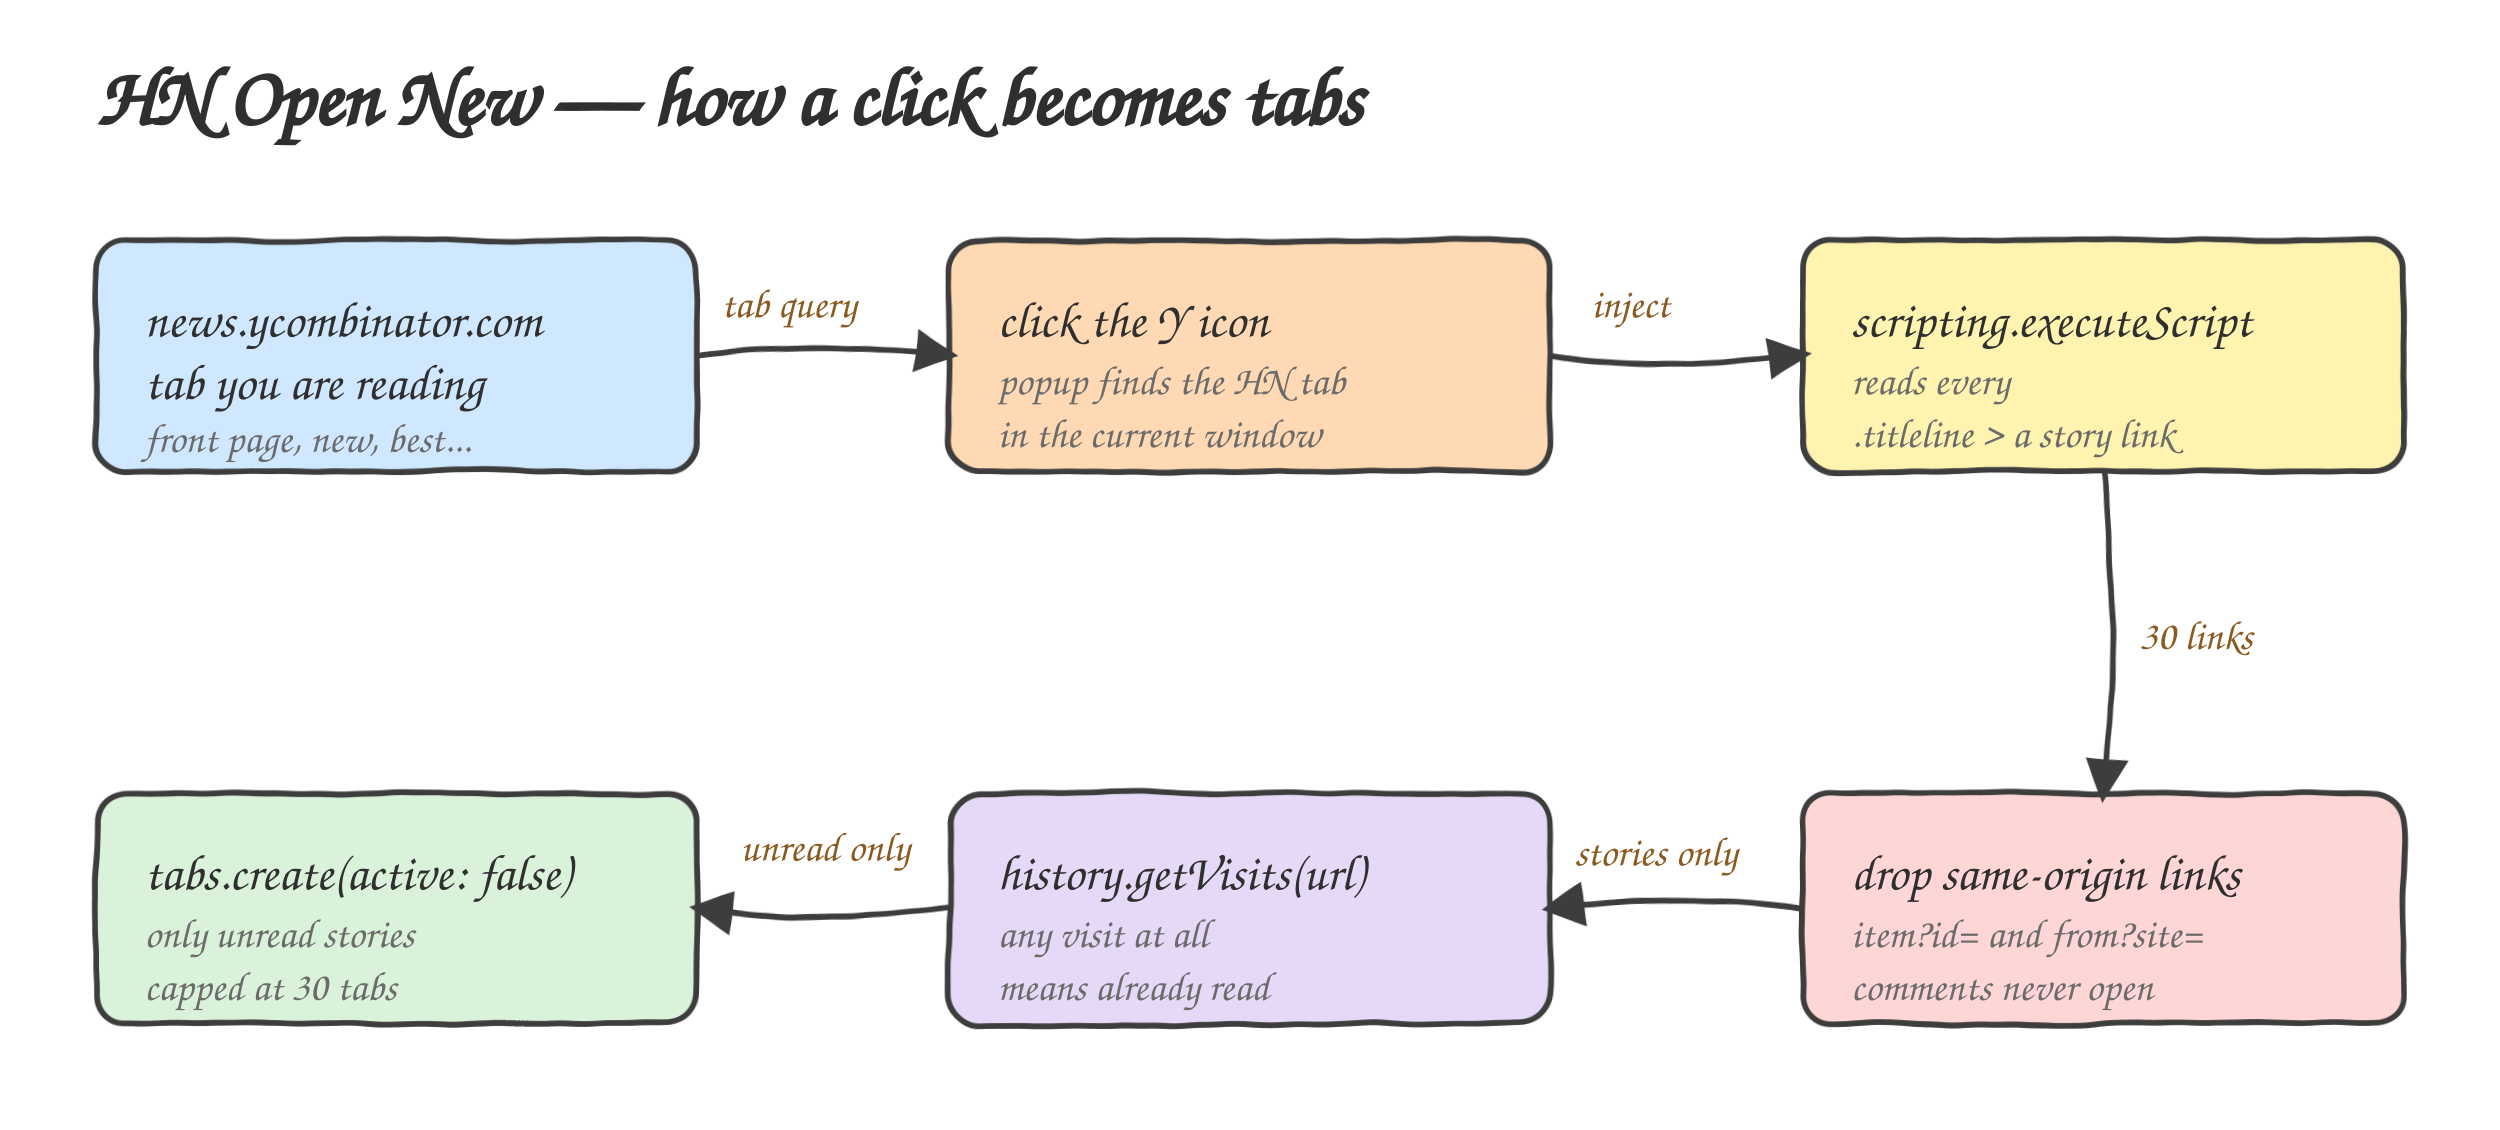
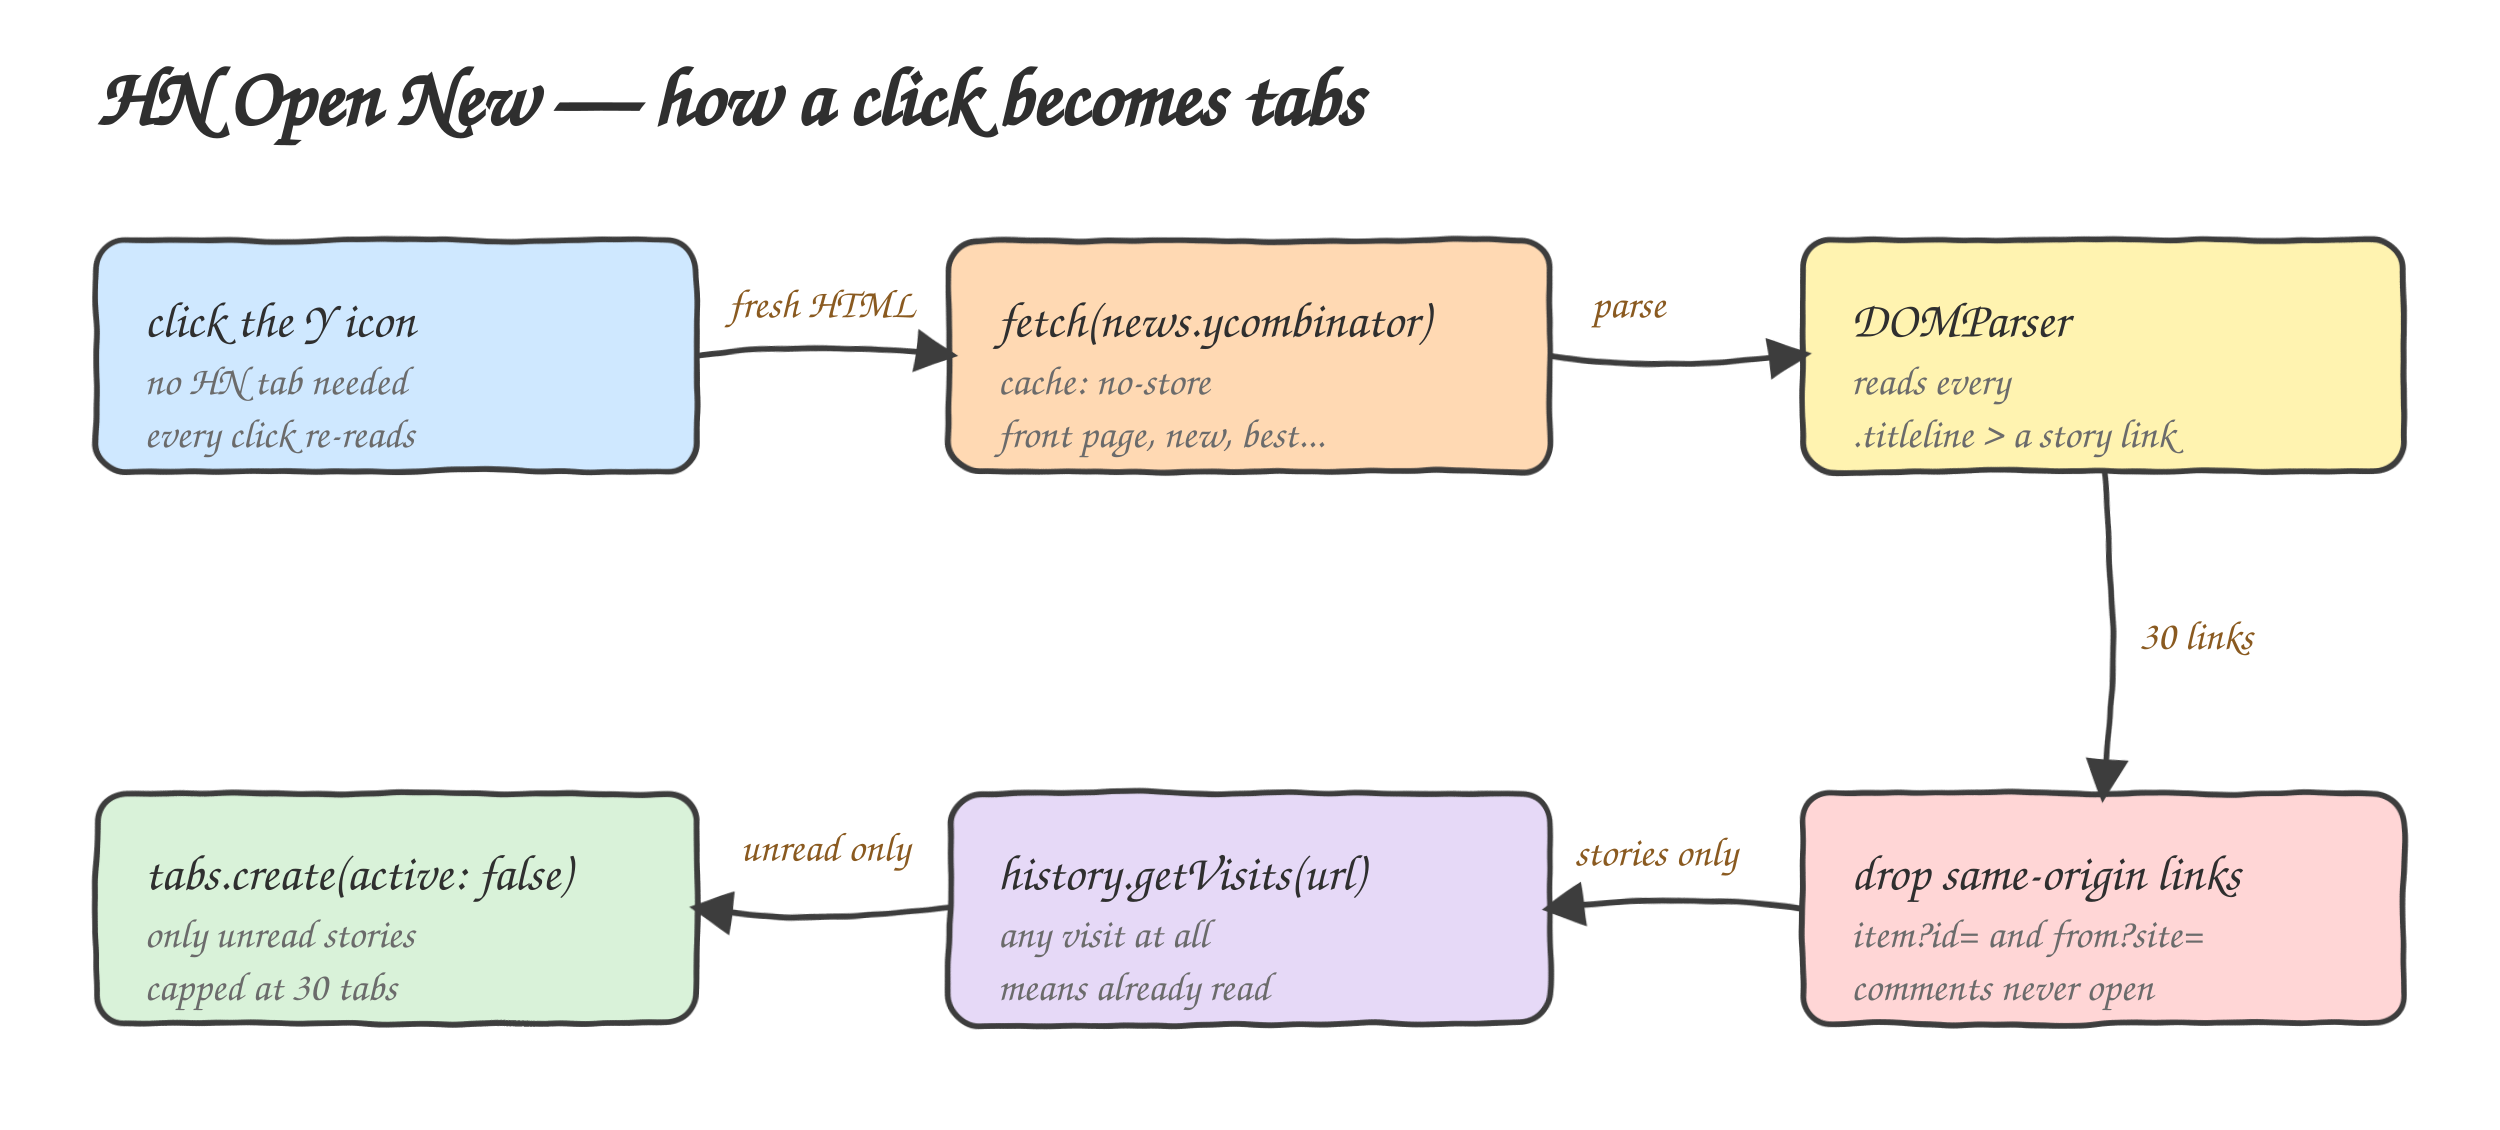
<svg xmlns="http://www.w3.org/2000/svg" width="1040" height="470" viewBox="0 0 1040 470">
  <defs>
    <filter id="wobble">
      <feTurbulence type="fractalNoise" baseFrequency="0.022" numOctaves="3" seed="9" result="noise" />
      <feDisplacementMap in="SourceGraphic" in2="noise" scale="3.2" xChannelSelector="R" yChannelSelector="G" />
    </filter>
    <marker id="arrow" viewBox="0 0 12 12" refX="9" refY="6" markerWidth="9" markerHeight="9" orient="auto-start-reverse">
      <path d="M1 1 L11 6 L1 11 z" fill="#3d3d3d" />
    </marker>
  </defs>
  <style>
    text { font-family: "Caveat", "Bradley Hand", "Chalkboard SE", cursive; fill: #2f2f2f; }
    .title { font-size: 34px; font-weight: bold; }
    .label { font-size: 21px; }
    .sub { font-size: 17px; fill: #6b6b6b; }
    .edge { font-size: 17px; fill: #8a5a20; }
    .box { stroke: #3d3d3d; stroke-width: 2.4; }
    .link { stroke: #3d3d3d; stroke-width: 2.4; fill: none; }
  </style>
  <text class="title" x="40" y="52">HN Open New — how a click becomes tabs</text>
  <g filter="url(#wobble)">
    <rect class="box" x="40" y="100" width="250" height="96" rx="12" fill="#cfe8ff" />
    <rect class="box" x="395" y="100" width="250" height="96" rx="12" fill="#ffd9b3" />
    <rect class="box" x="750" y="100" width="250" height="96" rx="12" fill="#fff3b0" />
    <rect class="box" x="750" y="330" width="250" height="96" rx="12" fill="#ffd6d6" />
    <rect class="box" x="395" y="330" width="250" height="96" rx="12" fill="#e6d9f7" />
    <rect class="box" x="40" y="330" width="250" height="96" rx="12" fill="#d9f2d9" />
    <path class="link" d="M290 148 Q343 141 395 148" marker-end="url(#arrow)" />
    <path class="link" d="M645 148 Q698 155 750 148" marker-end="url(#arrow)" />
    <path class="link" d="M875 196 Q882 263 875 330" marker-end="url(#arrow)" />
    <path class="link" d="M750 378 Q698 371 645 378" marker-end="url(#arrow)" />
    <path class="link" d="M395 378 Q343 385 290 378" marker-end="url(#arrow)" />
  </g>
-   <text class="label" x="60" y="140">news.ycombinator.com</text>
-   <text class="label" x="60" y="166">tab you are reading</text>
-   <text class="sub" x="60" y="188">front page, new, best...</text>
-   <text class="label" x="415" y="140">click the Y icon</text>
-   <text class="sub" x="415" y="164">popup finds the HN tab</text>
-   <text class="sub" x="415" y="186">in the current window</text>
-   <text class="label" x="770" y="140">scripting.executeScript</text>
+   <text class="label" x="60" y="140">click the Y icon</text>
+   <text class="sub" x="60" y="164">no HN tab needed</text>
+   <text class="sub" x="60" y="186">every click re-reads</text>
+   <text class="label" x="415" y="140">fetch(news.ycombinator)</text>
+   <text class="sub" x="415" y="164">cache: no-store</text>
+   <text class="sub" x="415" y="186">front page, new, best...</text>
+   <text class="label" x="770" y="140">DOMParser</text>
  <text class="sub" x="770" y="164">reads every</text>
  <text class="sub" x="770" y="186">.titleline &gt; a story link</text>
  <text class="label" x="770" y="370">drop same-origin links</text>
  <text class="sub" x="770" y="394">item?id= and from?site=</text>
  <text class="sub" x="770" y="416">comments never open</text>
  <text class="label" x="415" y="370">history.getVisits(url)</text>
  <text class="sub" x="415" y="394">any visit at all</text>
  <text class="sub" x="415" y="416">means already read</text>
  <text class="label" x="60" y="370">tabs.create(active: false)</text>
  <text class="sub" x="60" y="394">only unread stories</text>
  <text class="sub" x="60" y="416">capped at 30 tabs</text>
-   <text class="edge" x="300" y="132">tab query</text>
-   <text class="edge" x="662" y="132">inject</text>
+   <text class="edge" x="303" y="132">fresh HTML</text>
+   <text class="edge" x="662" y="132">parse</text>
  <text class="edge" x="890" y="270">30 links</text>
  <text class="edge" x="655" y="360">stories only</text>
  <text class="edge" x="308" y="358">unread only</text>
</svg>
